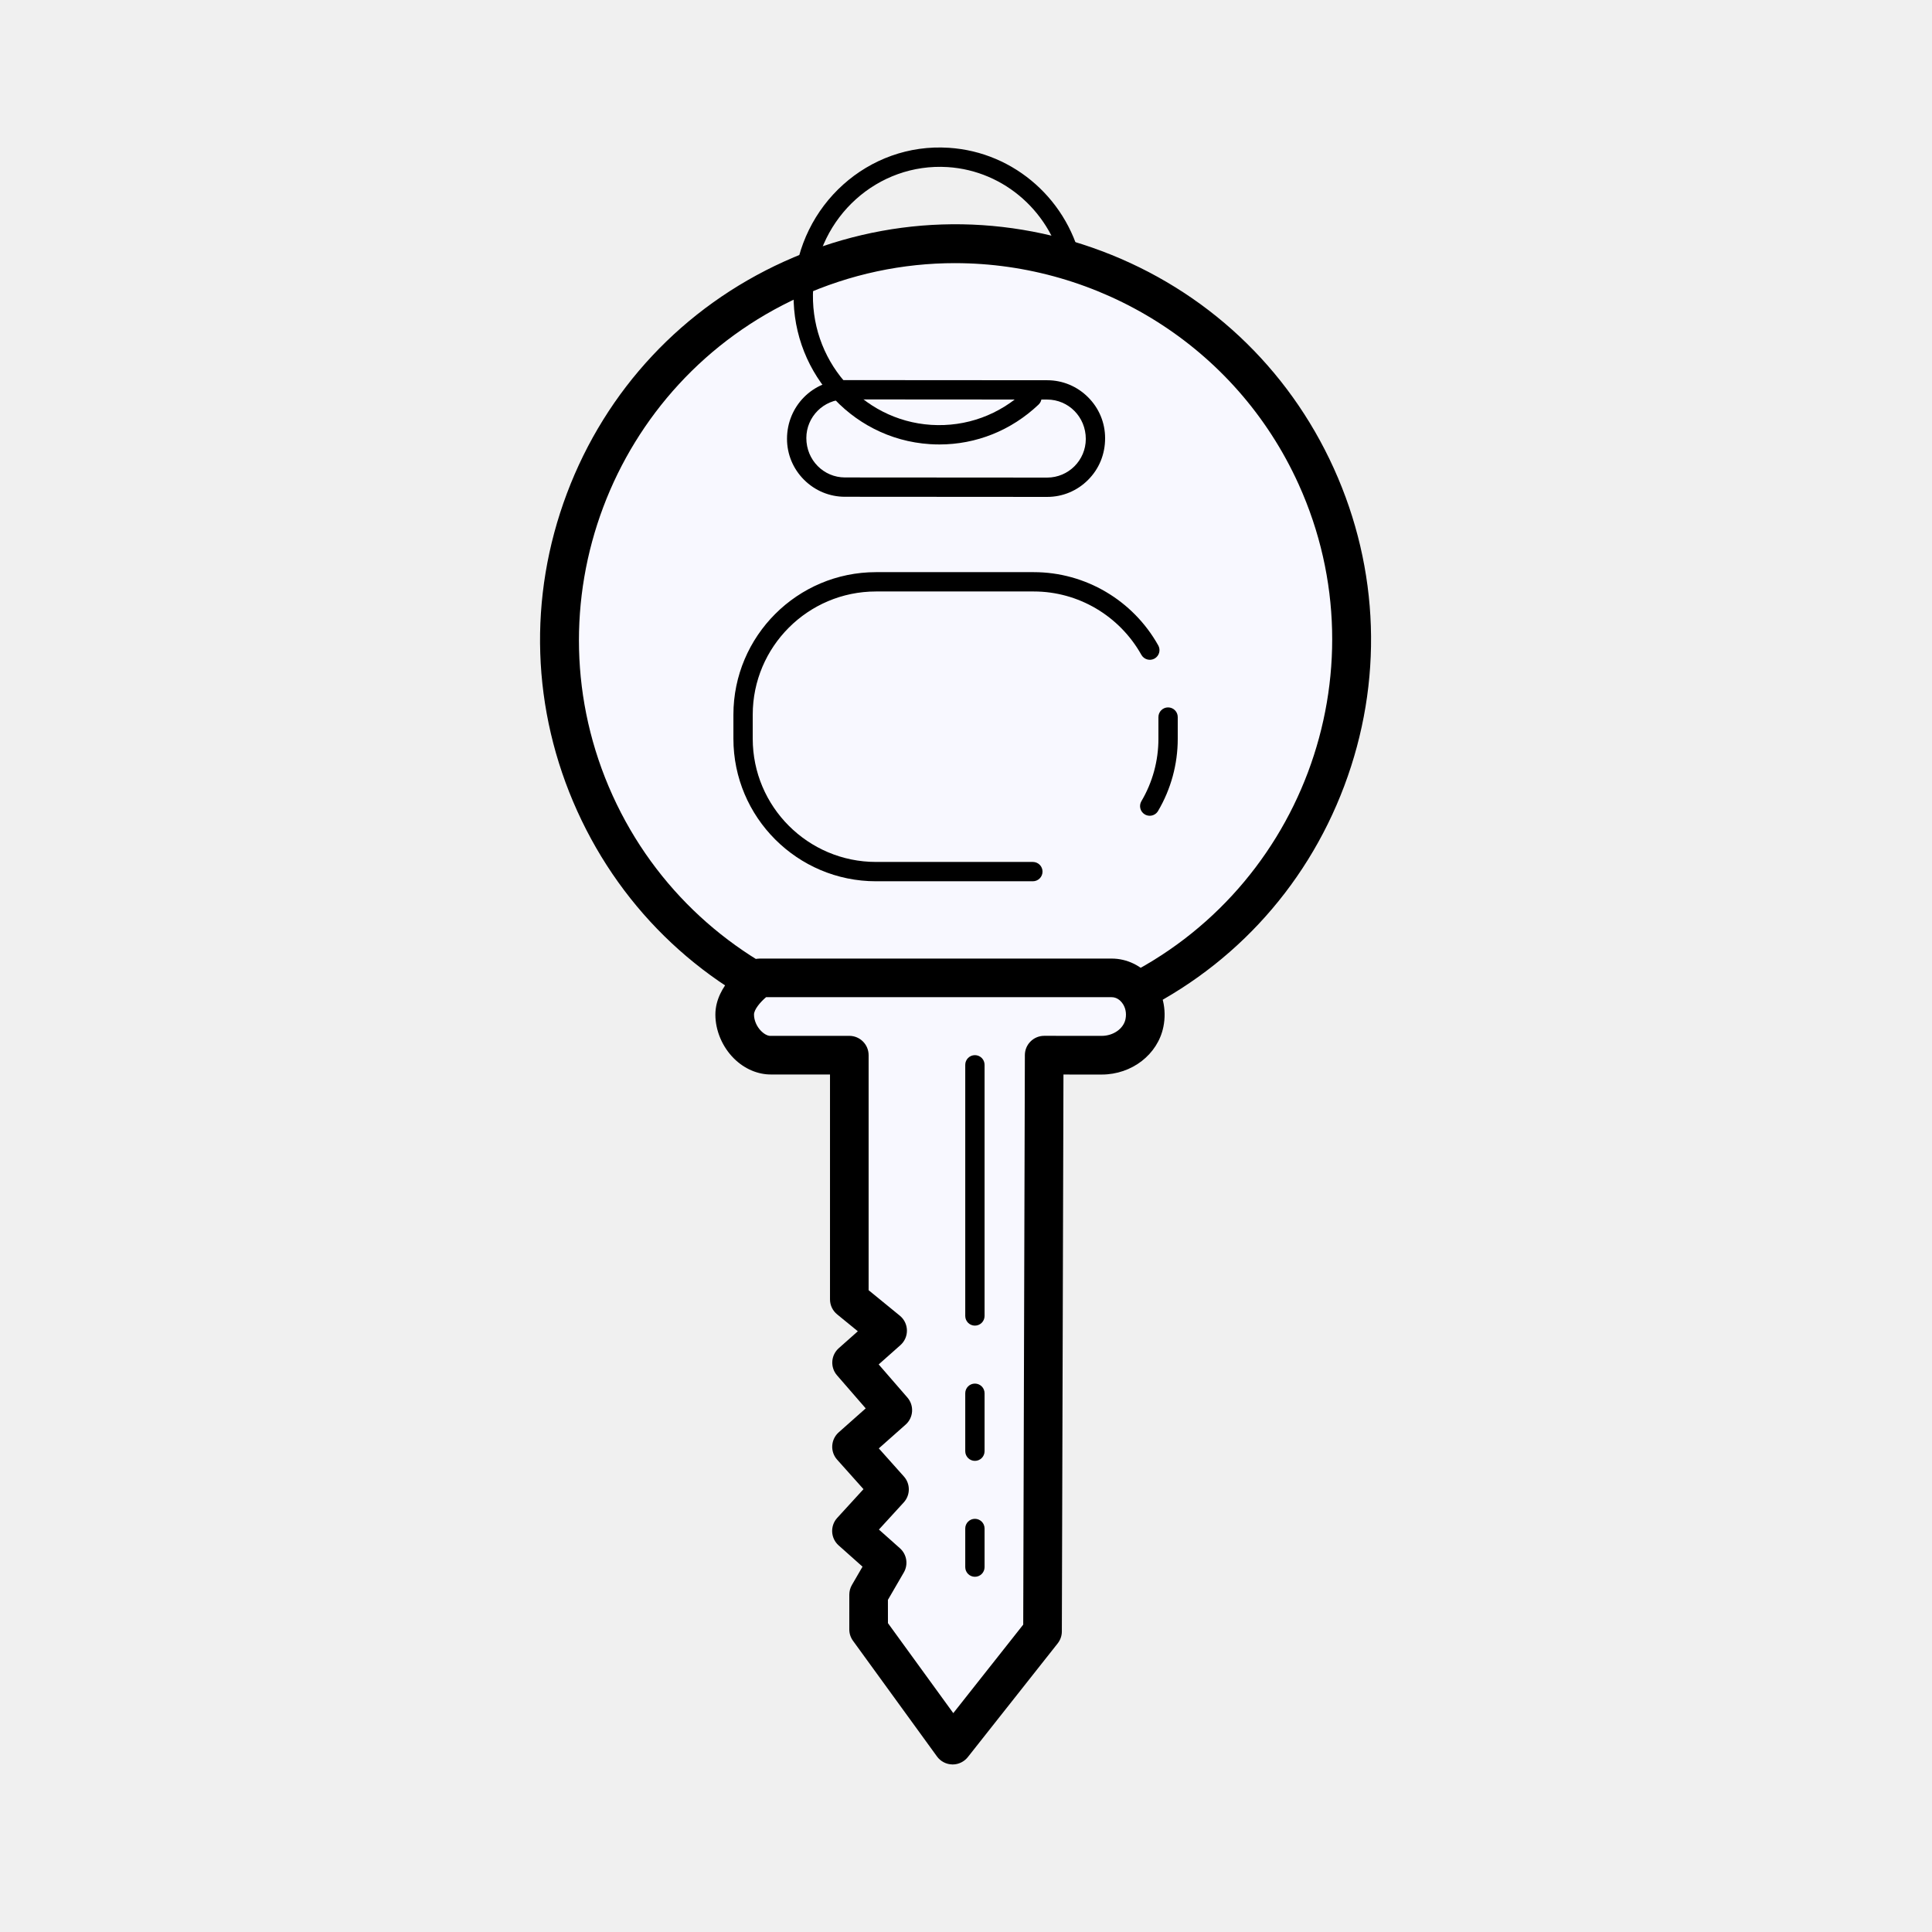
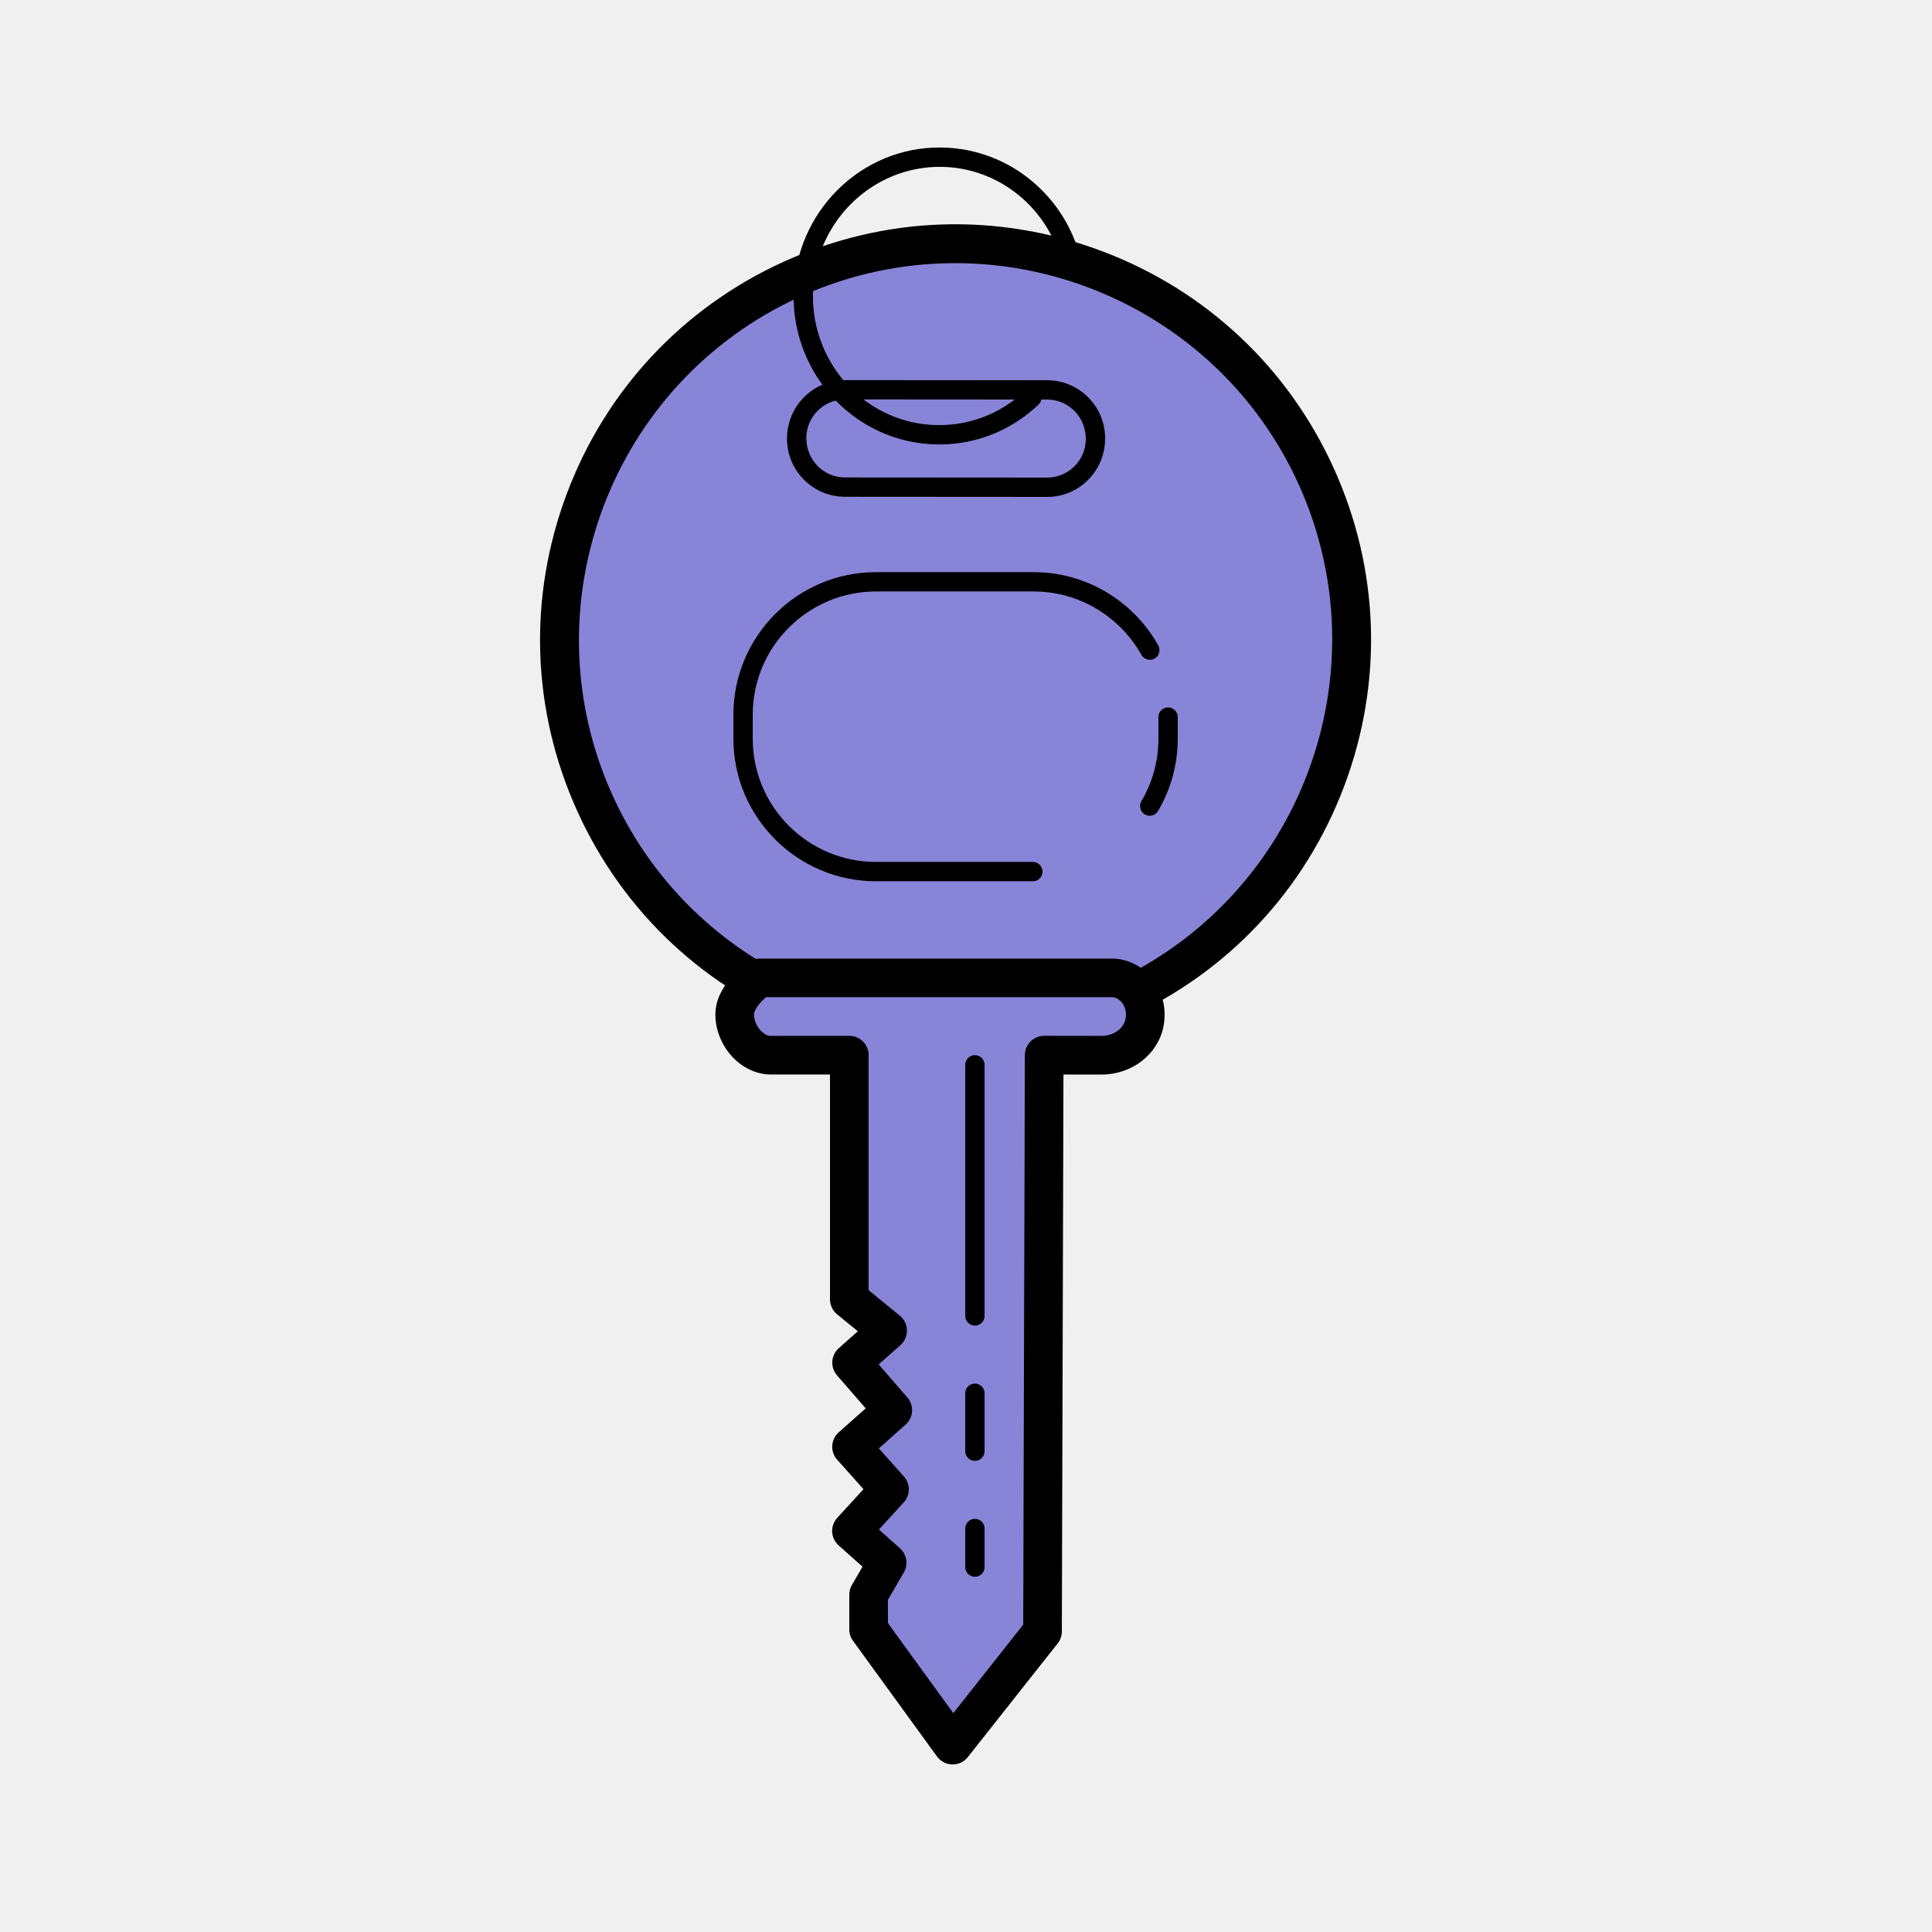
- <svg xmlns="http://www.w3.org/2000/svg" x="0px" y="0px" width="50" height="50" viewBox="0 0 226 226" style=" fill:#000000;">
+ <svg xmlns="http://www.w3.org/2000/svg" x="0px" y="0px" width="60" height="60" viewBox="0 0 226 226" style=" fill:#000000;">
  <g fill="none" fill-rule="nonzero" stroke="none" stroke-width="1" stroke-linecap="butt" stroke-linejoin="miter" stroke-miterlimit="10" stroke-dasharray="" stroke-dashoffset="0" font-family="none" font-weight="none" font-size="none" text-anchor="none" style="mix-blend-mode: normal">
    <path d="M0,226v-226h226v226z" fill="none" />
    <g>
-       <path d="M92.665,32.651c-23.301,10.557 -33.632,38.005 -23.075,61.306c10.557,23.301 38.005,33.632 61.306,23.075c23.301,-10.557 33.632,-38.005 23.075,-61.306c-10.557,-23.301 -38.005,-33.632 -61.306,-23.075z" fill="#f8f8ff" />
+       <path d="M92.665,32.651c-23.301,10.557 -33.632,38.005 -23.075,61.306c10.557,23.301 38.005,33.632 61.306,23.075c23.301,-10.557 33.632,-38.005 23.075,-61.306c-10.557,-23.301 -38.005,-33.632 -61.306,-23.075z" fill="#8884D8" />
      <path d="M111.802,123.443c-5.777,0 -11.564,-1.044 -17.133,-3.139c-12.145,-4.57 -21.782,-13.596 -27.138,-25.416c-5.356,-11.818 -5.79,-25.016 -1.218,-37.159c4.57,-12.145 13.596,-21.782 25.416,-27.138c11.815,-5.358 25.016,-5.79 37.159,-1.218c12.145,4.57 21.782,13.596 27.138,25.416c5.356,11.818 5.79,25.016 1.218,37.159c-4.57,12.145 -13.596,21.782 -25.416,27.138c-6.396,2.9 -13.203,4.357 -20.026,4.357zM111.716,30.781c-6.073,0 -12.238,1.261 -18.121,3.926c-22.128,10.028 -31.972,36.187 -21.947,58.317c10.028,22.128 36.187,31.97 58.317,21.947c22.128,-10.028 31.972,-36.187 21.947,-58.317c-7.363,-16.247 -23.423,-25.872 -40.196,-25.872z" fill="#000000" />
-       <path d="M135.833,77.267l0.045,-0.086c-2.142,-3.806 -5.858,-6.604 -10.242,-7.585c-0.217,-0.05 -0.436,-0.097 -0.658,-0.138c-0.323,-0.059 -0.646,-0.111 -0.976,-0.149c-0.493,-0.059 -0.994,-0.093 -1.501,-0.104c-0.09,-0.002 -0.174,-0.018 -0.264,-0.018h-0.095h-18.448h-0.095c-8.552,0 -15.547,6.997 -15.547,15.547v2.807c0,2.703 0.705,5.248 1.939,7.469l-0.045,0.086c2.14,3.806 5.858,6.604 10.242,7.585c0.219,0.05 0.436,0.097 0.658,0.138c0.323,0.059 0.646,0.111 0.974,0.149c0.493,0.059 0.994,0.093 1.501,0.104c0.088,0.002 0.174,0.018 0.264,0.018h0.095h18.448h0.097c8.552,0 15.547,-6.997 15.547,-15.547v-2.807c0,-2.705 -0.707,-5.25 -1.939,-7.469z" fill="#f8f8ff" />
-       <path d="M130.04,114.388h-41.188c0,0 -2.909,1.921 -2.909,4.289c0,2.368 1.928,4.769 4.289,4.751h9.119v28.566l4.482,3.661l-4.215,3.743l4.823,5.557l-4.83,4.287l4.443,4.979l-4.45,4.866l4.174,3.715l-2.167,3.736l-0.002,4.068l9.826,13.533l10.516,-13.307l0.194,-67.404l6.728,0.005c2.321,0.002 4.536,-1.494 4.999,-3.77c0.567,-2.782 -1.379,-5.273 -3.833,-5.275z" fill="#f8f8ff" />
+       <path d="M135.833,77.267l0.045,-0.086c-2.142,-3.806 -5.858,-6.604 -10.242,-7.585c-0.217,-0.05 -0.436,-0.097 -0.658,-0.138c-0.323,-0.059 -0.646,-0.111 -0.976,-0.149c-0.493,-0.059 -0.994,-0.093 -1.501,-0.104c-0.09,-0.002 -0.174,-0.018 -0.264,-0.018h-0.095h-18.448h-0.095c-8.552,0 -15.547,6.997 -15.547,15.547v2.807c0,2.703 0.705,5.248 1.939,7.469l-0.045,0.086c2.14,3.806 5.858,6.604 10.242,7.585c0.219,0.05 0.436,0.097 0.658,0.138c0.323,0.059 0.646,0.111 0.974,0.149c0.493,0.059 0.994,0.093 1.501,0.104c0.088,0.002 0.174,0.018 0.264,0.018h0.095h18.448h0.097c8.552,0 15.547,-6.997 15.547,-15.547v-2.807c0,-2.705 -0.707,-5.25 -1.939,-7.469z" fill="#8884D8" />
+       <path d="M130.04,114.388h-41.188c0,0 -2.909,1.921 -2.909,4.289c0,2.368 1.928,4.769 4.289,4.751h9.119v28.566l4.482,3.661l-4.215,3.743l4.823,5.557l-4.83,4.287l4.443,4.979l-4.45,4.866l4.174,3.715l-2.167,3.736l-0.002,4.068l9.826,13.533l10.516,-13.307l0.194,-67.404l6.728,0.005c2.321,0.002 4.536,-1.494 4.999,-3.77c0.567,-2.782 -1.379,-5.273 -3.833,-5.275z" fill="#8884D8" />
      <path d="M111.436,206.399c-0.016,0 -0.032,0 -0.047,0c-0.707,-0.014 -1.367,-0.359 -1.783,-0.933l-9.826,-13.533c-0.28,-0.386 -0.432,-0.85 -0.432,-1.329l0.002,-4.068c0,-0.398 0.106,-0.789 0.305,-1.132l1.241,-2.14l-2.798,-2.491c-0.452,-0.402 -0.723,-0.97 -0.753,-1.573c-0.029,-0.603 0.181,-1.196 0.59,-1.641l3.074,-3.361l-3.085,-3.453c-0.4,-0.447 -0.606,-1.035 -0.57,-1.636c0.036,-0.599 0.307,-1.162 0.757,-1.559l3.157,-2.802l-3.358,-3.869c-0.811,-0.936 -0.719,-2.35 0.206,-3.171l2.231,-1.98l-2.427,-1.982c-0.524,-0.429 -0.829,-1.071 -0.829,-1.749v-26.306h-6.859c-1.577,0.016 -3.148,-0.653 -4.375,-1.871c-1.363,-1.351 -2.174,-3.272 -2.174,-5.139c0.002,-3.483 3.521,-5.908 3.923,-6.174c0.371,-0.244 0.802,-0.375 1.245,-0.375h41.191c0,0 0,0 0.002,0c1.794,0 3.501,0.832 4.68,2.276c1.286,1.575 1.783,3.659 1.365,5.711c-0.658,3.232 -3.691,5.578 -7.212,5.578h-0.002l-4.475,-0.002l-0.188,65.149c0,0.506 -0.174,0.997 -0.486,1.394l-10.516,13.307c-0.429,0.54 -1.085,0.857 -1.774,0.857zM103.87,189.872l7.643,10.525l8.181,-10.353l0.192,-66.623c0.002,-1.245 1.015,-2.253 2.26,-2.253c0,0 0,0 0.002,0l6.728,0.005v0c1.358,0 2.554,-0.843 2.782,-1.959c0.147,-0.721 -0.011,-1.433 -0.436,-1.953c-0.188,-0.231 -0.59,-0.612 -1.182,-0.612h-40.429c-0.685,0.585 -1.41,1.449 -1.41,2.032c0,0.676 0.321,1.415 0.838,1.93c0.212,0.212 0.705,0.619 1.173,0.56h9.137c1.248,0 2.26,1.012 2.26,2.26v27.493l3.652,2.983c0.513,0.42 0.816,1.042 0.829,1.704c0.014,0.662 -0.264,1.297 -0.759,1.738l-2.545,2.258l3.358,3.871c0.811,0.936 0.719,2.35 -0.208,3.171l-3.135,2.78l2.936,3.288c0.773,0.866 0.764,2.174 -0.018,3.031l-2.906,3.175l2.463,2.192c0.8,0.714 0.99,1.894 0.452,2.823l-1.862,3.209z" fill="#000000" />
-       <path d="M122.49,56.997l-23.651,-0.016c-3.107,-0.002 -5.648,-2.547 -5.645,-5.655v-0.088c0.002,-3.107 2.547,-5.648 5.655,-5.645l23.651,0.016c3.107,0.002 5.648,2.547 5.645,5.655v0.088c-0.002,3.107 -2.547,5.648 -5.655,5.645z" fill="#f8f8ff" />
+       <path d="M122.49,56.997l-23.651,-0.016c-3.107,-0.002 -5.648,-2.547 -5.645,-5.655v-0.088c0.002,-3.107 2.547,-5.648 5.655,-5.645l23.651,0.016c3.107,0.002 5.648,2.547 5.645,5.655v0.088c-0.002,3.107 -2.547,5.648 -5.655,5.645z" fill="#8884D8" />
      <path d="M122.494,58.127c-0.002,0 -0.002,0 -0.005,0l-23.651,-0.016c-1.803,0 -3.505,-0.71 -4.789,-1.993c-1.281,-1.284 -1.989,-2.985 -1.987,-4.791c0.002,-3.824 3.044,-6.864 6.78,-6.864c0.002,0 0.002,0 0.005,0l23.651,0.016c1.803,0 3.505,0.71 4.787,1.993c1.284,1.284 1.989,2.985 1.987,4.791c0,1.892 -0.71,3.591 -1.993,4.875c-1.281,1.284 -2.981,1.989 -4.784,1.989zM98.843,46.723c-2.491,0 -4.518,2.025 -4.52,4.518c-0.002,2.579 2.025,4.608 4.518,4.61l23.651,0.016h0.002c2.491,0 4.518,-2.025 4.52,-4.518c0.002,-2.579 -2.025,-4.608 -4.518,-4.61l-23.651,-0.016c0,0 0,0 -0.002,0z" fill="#000000" />
      <path d="M109.879,51.991c-0.366,0 -0.732,-0.011 -1.101,-0.036c-9.384,-0.601 -16.521,-8.864 -15.91,-18.421c0.612,-9.558 8.719,-16.866 18.127,-16.245c7.711,0.493 14.136,6.222 15.626,13.931c0.12,0.612 -0.282,1.205 -0.895,1.322c-0.615,0.118 -1.207,-0.282 -1.322,-0.895c-1.295,-6.699 -6.868,-11.675 -13.551,-12.102c-8.163,-0.511 -15.196,5.819 -15.727,14.132c-0.531,8.315 5.657,15.501 13.797,16.023c4.095,0.258 8.003,-1.166 11.013,-4.016c0.454,-0.429 1.168,-0.411 1.598,0.043c0.429,0.452 0.411,1.168 -0.043,1.598c-3.202,3.033 -7.291,4.667 -11.612,4.667zM114.042,184.448c-0.624,0 -1.13,-0.506 -1.13,-1.13v-4.52c0,-0.624 0.506,-1.13 1.13,-1.13c0.624,0 1.13,0.506 1.13,1.13v4.52c0,0.626 -0.506,1.13 -1.13,1.13zM114.042,170.888c-0.624,0 -1.13,-0.506 -1.13,-1.13v-6.78c0,-0.624 0.506,-1.13 1.13,-1.13c0.624,0 1.13,0.506 1.13,1.13v6.78c0,0.626 -0.506,1.13 -1.13,1.13zM114.042,155.068c-0.624,0 -1.13,-0.506 -1.13,-1.13v-29.38c0,-0.624 0.506,-1.13 1.13,-1.13c0.624,0 1.13,0.506 1.13,1.13v29.38c0,0.626 -0.506,1.13 -1.13,1.13z" fill="#000000" />
      <path d="M136.642,83.878v2.554c0,2.863 -0.784,5.553 -2.149,7.863" fill="#ffffff" />
      <path d="M134.49,95.424c-0.194,0 -0.393,-0.05 -0.574,-0.156c-0.538,-0.319 -0.714,-1.01 -0.398,-1.548c1.304,-2.206 1.991,-4.726 1.991,-7.286v-2.554c0,-0.624 0.506,-1.13 1.13,-1.13c0.624,0 1.13,0.506 1.13,1.13v2.554c0,2.965 -0.798,5.883 -2.305,8.437c-0.21,0.355 -0.588,0.554 -0.974,0.554zM120.822,103.088h-18.353c-9.196,0 -16.677,-7.483 -16.677,-16.677v-2.805c0,-9.196 7.483,-16.677 16.677,-16.677h18.464c6.018,0 11.596,3.284 14.557,8.57c0.305,0.545 0.111,1.232 -0.434,1.539c-0.542,0.305 -1.234,0.108 -1.539,-0.434c-2.561,-4.572 -7.381,-7.415 -12.584,-7.415h-18.464c-7.951,0 -14.417,6.468 -14.417,14.417v2.805c0,7.951 6.468,14.417 14.417,14.417h18.353c0.624,0 1.13,0.506 1.13,1.13c0,0.624 -0.506,1.13 -1.13,1.13z" fill="#000000" />
    </g>
  </g>
</svg>
